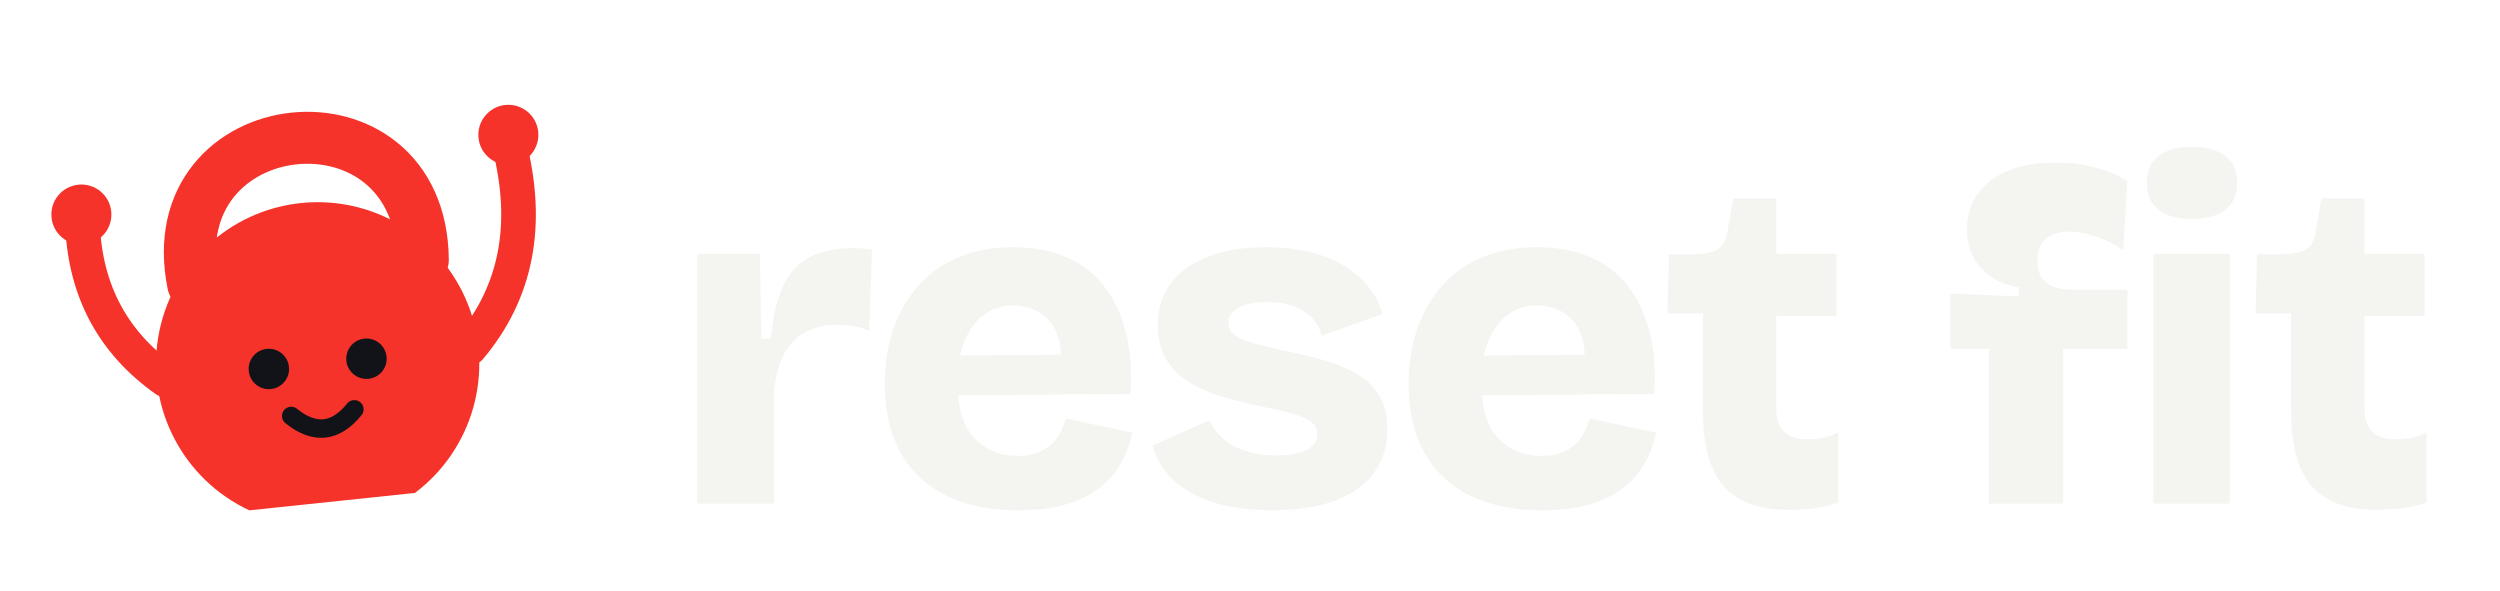
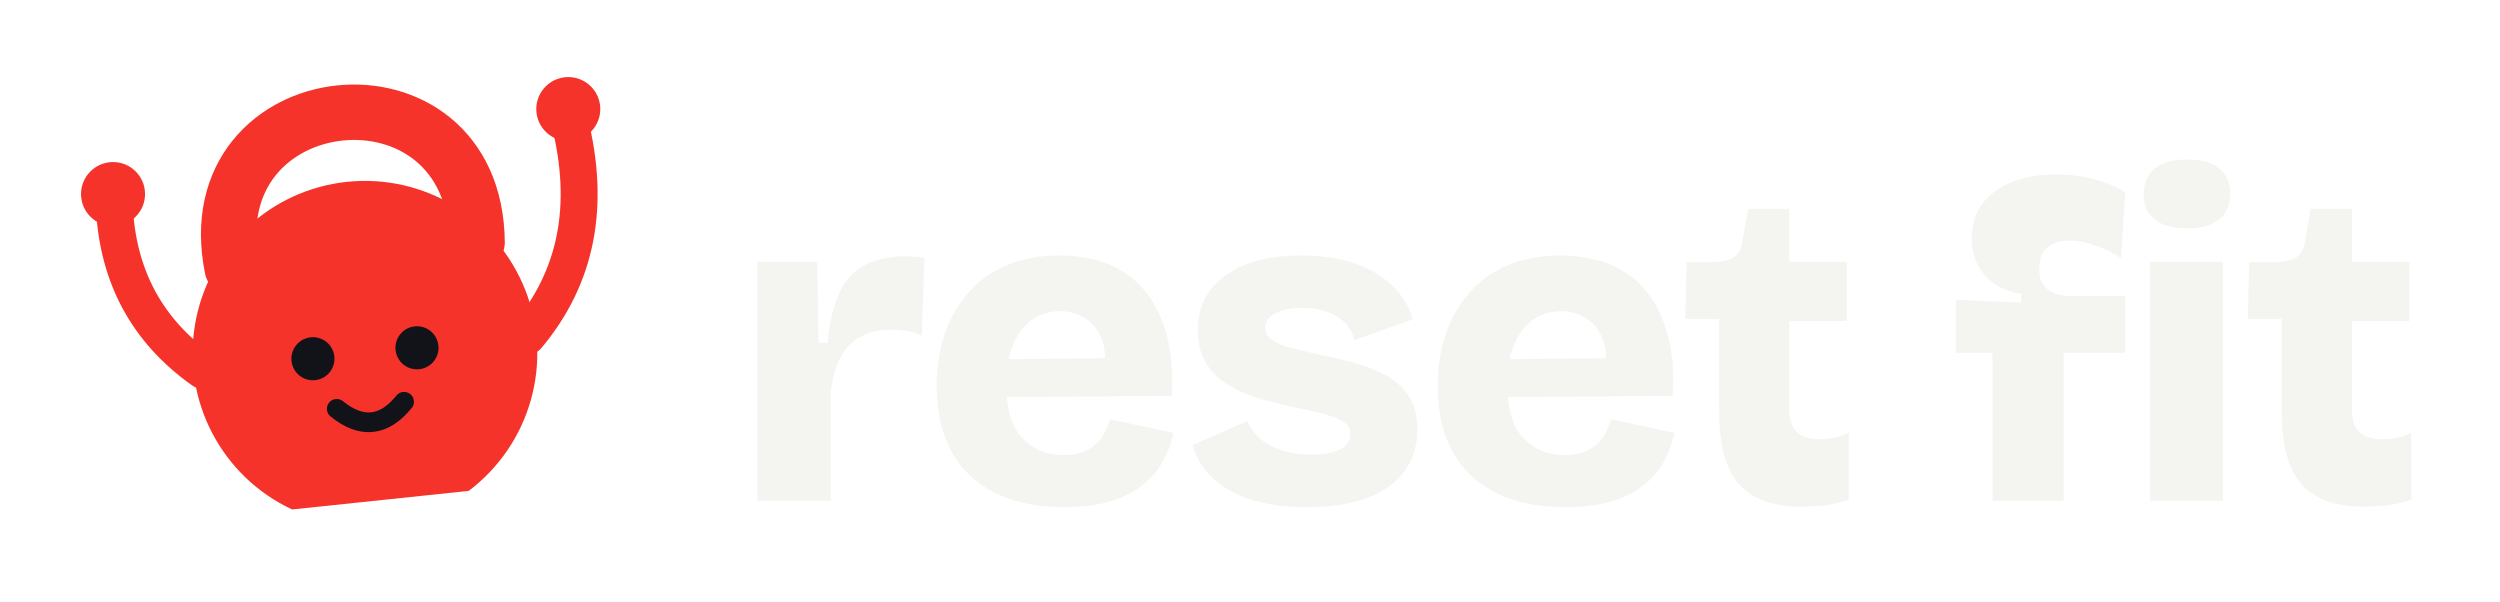
- <svg xmlns="http://www.w3.org/2000/svg" viewBox="0 0 528.32 124.79" role="img" aria-label="Reset Fit">
-   <g transform="translate(12.23 12.23) scale(1.22) translate(-5 -7)">
+ <svg xmlns="http://www.w3.org/2000/svg" viewBox="0 0 552.38 132.94" role="img" aria-label="Reset Fit">
+   <g transform="translate(16.31 16.31) scale(1.36) translate(-2.7 -14.6)">
    <g transform="rotate(-6 50 60)">
      <path d="M30 44C27 13 73 13 70 44" fill="none" stroke="#f5332a" stroke-width="9" stroke-linecap="round" />
      <path d="M35.58 84A28 28 0 1 1 64.42 84Z" fill="#f5332a" />
      <path d="M23.5 60Q11 49 12 32M76.5 60Q90 47 87 26" fill="none" stroke="#f5332a" stroke-width="6" stroke-linecap="round" stroke-linejoin="round" />
      <circle cx="12" cy="30" r="5.2" fill="#f5332a" />
      <circle cx="87" cy="24" r="5.2" fill="#f5332a" />
      <circle cx="41.5" cy="60" r="3.5" fill="#121318" />
      <circle cx="58.5" cy="60" r="3.5" fill="#121318" />
      <path d="M44.5 68.5Q50 74 55.5 68.5" fill="none" stroke="#121318" stroke-width="3.2" stroke-linecap="round" stroke-linejoin="round" />
    </g>
  </g>
-   <path fill="#f4f4f1" transform="translate(141.18 106.44)" d="M6.2 0L6.2 -52.8L19.4 -52.8L19.7 -34.9L21.7 -34.9Q22.4 -41.9 24.35 -46.05Q26.3 -50.2 29.95 -52.1Q33.6 -54 39 -54Q39.8 -54 40.8 -53.95Q41.8 -53.9 43.1 -53.7L42.5 -36.5Q40.9 -37.3 39.05 -37.55Q37.2 -37.8 35.8 -37.8Q31.9 -37.8 29.05 -36.3Q26.2 -34.8 24.55 -31.7Q22.9 -28.6 22.4 -23.9L22.4 0ZM73.9 1.4Q67.3 1.4 62.1 -0.35Q56.9 -2.1 53.25 -5.5Q49.6 -8.9 47.7 -13.9Q45.8 -18.9 45.8 -25.4Q45.8 -31.7 47.65 -37Q49.5 -42.3 52.95 -46.15Q56.4 -50 61.45 -52.1Q66.5 -54.2 72.8 -54.2Q79.2 -54.2 84.05 -52.15Q88.9 -50.1 92.05 -46.1Q95.2 -42.1 96.7 -36.35Q98.2 -30.6 97.7 -23.2L61.3 -22.9Q61.8 -16.8 64.8 -13.8Q68.3 -10.1 73.8 -10.1Q76.5 -10.1 78.3 -10.85Q80.1 -11.6 81.25 -12.75Q82.4 -13.9 83.05 -15.3Q83.7 -16.7 84.1 -18L98.1 -15Q97.3 -11.3 95.55 -8.3Q93.8 -5.3 90.85 -3.1Q87.9 -0.9 83.75 0.25Q79.6 1.4 73.9 1.4ZM61.7 -31.3L83 -31.5Q83 -34 82.2 -35.9Q80.9 -39 78.4 -40.45Q75.9 -41.9 73 -41.9Q69.5 -41.9 66.85 -40Q64.2 -38.1 62.7 -34.5Q62.1 -33.1 61.7 -31.3ZM127.6 1.4Q122.3 1.4 118 0.45Q113.7 -0.5 110.5 -2.3Q107.3 -4.1 105.25 -6.65Q103.2 -9.2 102.4 -12.3L114.4 -17.6Q115.1 -15.9 116.85 -14.15Q118.6 -12.4 121.55 -11.3Q124.5 -10.2 128.7 -10.2Q132.7 -10.2 134.95 -11.35Q137.2 -12.5 137.2 -14.7Q137.2 -16.3 135.95 -17.25Q134.7 -18.2 132.2 -18.95Q129.7 -19.7 126 -20.4Q122.2 -21.2 118.3 -22.25Q114.4 -23.3 111 -25.15Q107.6 -27 105.55 -30.05Q103.5 -33.1 103.5 -37.8Q103.5 -42.7 106.1 -46.35Q108.7 -50 113.85 -52.1Q119 -54.2 126.4 -54.2Q133 -54.2 138 -52.5Q143 -50.8 146.35 -47.65Q149.7 -44.5 151 -40.1L138.1 -35.5Q137.6 -37.7 136.05 -39.3Q134.5 -40.9 132.15 -41.75Q129.8 -42.6 126.6 -42.6Q122.7 -42.6 120.55 -41.4Q118.4 -40.2 118.4 -38.2Q118.4 -36.6 119.85 -35.55Q121.3 -34.5 124 -33.8Q126.7 -33.1 130.4 -32.3Q134.3 -31.5 138.15 -30.45Q142 -29.4 145.15 -27.65Q148.3 -25.9 150.15 -23.05Q152 -20.2 152 -15.7Q152 -10.4 149.2 -6.55Q146.4 -2.7 140.95 -0.65Q135.5 1.4 127.6 1.4ZM184.6 1.4Q178 1.4 172.8 -0.35Q167.6 -2.1 163.95 -5.5Q160.3 -8.9 158.4 -13.9Q156.5 -18.9 156.5 -25.4Q156.5 -31.7 158.35 -37Q160.2 -42.3 163.65 -46.15Q167.1 -50 172.15 -52.1Q177.2 -54.2 183.5 -54.2Q189.9 -54.2 194.75 -52.15Q199.6 -50.1 202.75 -46.1Q205.9 -42.1 207.4 -36.35Q208.9 -30.6 208.4 -23.2L172 -22.9Q172.5 -16.8 175.5 -13.8Q179 -10.1 184.5 -10.1Q187.2 -10.1 189 -10.85Q190.8 -11.6 191.95 -12.75Q193.1 -13.9 193.75 -15.3Q194.4 -16.7 194.8 -18L208.8 -15Q208 -11.3 206.25 -8.3Q204.5 -5.3 201.55 -3.1Q198.6 -0.9 194.45 0.25Q190.3 1.4 184.6 1.4ZM172.4 -31.3L193.7 -31.5Q193.7 -34 192.9 -35.9Q191.6 -39 189.1 -40.45Q186.6 -41.9 183.7 -41.9Q180.2 -41.9 177.55 -40Q174.9 -38.1 173.4 -34.5Q172.8 -33.1 172.4 -31.3ZM236.8 1.3Q227.5 1.3 223.1 -3.65Q218.7 -8.6 218.7 -19.5L218.7 -40.2L211.2 -40.2L211.5 -52.7L216.9 -52.7Q220.1 -52.8 221.75 -53.7Q223.4 -54.6 223.8 -57.1L225.1 -64.5L234.2 -64.5L234.2 -52.8L246.9 -52.8L246.9 -39.7L234.2 -39.7L234.2 -20.2Q234.2 -16.8 235.85 -15.2Q237.5 -13.6 240.9 -13.6Q242.8 -13.6 244.5 -14Q246.2 -14.4 247.3 -15.1L247.3 -0.2Q244.1 0.8 241.45 1.05Q238.8 1.3 236.8 1.3ZM279.1 0L279.1 -32.7L271 -32.7L271 -44.4L285.4 -43.8L285.4 -45.7Q281.6 -46.4 279.15 -48.25Q276.7 -50.1 275.6 -52.6Q274.5 -55.1 274.5 -58Q274.5 -62.4 276.8 -65.55Q279.1 -68.7 283.3 -70.4Q287.5 -72.1 293.1 -72.1Q298 -72.1 302 -70.95Q306 -69.8 308.4 -68.1L307.5 -53.6Q305 -55.3 301.85 -56.4Q298.7 -57.5 296 -57.5Q293.2 -57.5 291.3 -56.05Q289.4 -54.6 289.4 -51.3Q289.4 -48.7 290.55 -47.4Q291.7 -46.1 293.4 -45.65Q295.1 -45.2 296.8 -45.2L308.4 -45.2L308.4 -32.7L294.8 -32.7L294.8 0ZM313.9 0L313.9 -52.8L330 -52.8L330 0ZM322 -60.2Q317.4 -60.2 314.95 -62.15Q312.5 -64.1 312.5 -67.7Q312.5 -71.5 314.95 -73.45Q317.4 -75.4 322 -75.4Q326.7 -75.4 329.15 -73.45Q331.6 -71.5 331.6 -67.8Q331.6 -64.1 329.15 -62.15Q326.7 -60.2 322 -60.2ZM361.1 1.3Q351.8 1.3 347.4 -3.65Q343 -8.6 343 -19.5L343 -40.2L335.5 -40.2L335.8 -52.7L341.2 -52.7Q344.4 -52.8 346.05 -53.7Q347.7 -54.6 348.1 -57.1L349.4 -64.5L358.5 -64.5L358.5 -52.8L371.2 -52.8L371.2 -39.7L358.5 -39.7L358.5 -20.2Q358.5 -16.8 360.15 -15.2Q361.8 -13.6 365.2 -13.6Q367.1 -13.6 368.8 -14Q370.5 -14.4 371.6 -15.1L371.6 -0.2Q368.4 0.8 365.75 1.05Q363.1 1.3 361.1 1.3Z" />
+   <path fill="#f4f4f1" transform="translate(161.16 110.65)" d="M6.2 0L6.2 -52.8L19.4 -52.8L19.7 -34.9L21.7 -34.9Q22.4 -41.9 24.35 -46.05Q26.3 -50.2 29.95 -52.1Q33.6 -54 39 -54Q39.8 -54 40.8 -53.95Q41.8 -53.9 43.1 -53.7L42.5 -36.5Q40.9 -37.3 39.05 -37.55Q37.2 -37.8 35.8 -37.8Q31.9 -37.8 29.05 -36.3Q26.2 -34.8 24.55 -31.7Q22.9 -28.6 22.4 -23.9L22.4 0ZM73.9 1.4Q67.3 1.4 62.1 -0.35Q56.9 -2.1 53.25 -5.5Q49.6 -8.9 47.7 -13.9Q45.8 -18.9 45.8 -25.4Q45.8 -31.7 47.65 -37Q49.5 -42.3 52.95 -46.15Q56.4 -50 61.45 -52.1Q66.5 -54.2 72.8 -54.2Q79.2 -54.2 84.05 -52.15Q88.9 -50.1 92.05 -46.1Q95.2 -42.1 96.7 -36.35Q98.2 -30.6 97.7 -23.2L61.3 -22.9Q61.8 -16.8 64.8 -13.8Q68.3 -10.1 73.8 -10.1Q76.5 -10.1 78.3 -10.85Q80.1 -11.6 81.25 -12.75Q82.4 -13.9 83.05 -15.3Q83.7 -16.7 84.1 -18L98.1 -15Q97.3 -11.3 95.55 -8.3Q93.8 -5.3 90.85 -3.1Q87.9 -0.9 83.75 0.25Q79.6 1.4 73.9 1.4ZM61.7 -31.3L83 -31.5Q83 -34 82.2 -35.9Q80.9 -39 78.4 -40.45Q75.9 -41.9 73 -41.9Q69.5 -41.9 66.85 -40Q64.2 -38.1 62.7 -34.5Q62.1 -33.1 61.7 -31.3ZM127.6 1.4Q122.3 1.4 118 0.45Q113.7 -0.5 110.5 -2.3Q107.3 -4.1 105.25 -6.65Q103.2 -9.2 102.4 -12.3L114.4 -17.6Q115.1 -15.9 116.85 -14.15Q118.6 -12.4 121.55 -11.3Q124.5 -10.2 128.7 -10.2Q132.7 -10.2 134.95 -11.35Q137.2 -12.5 137.2 -14.7Q137.2 -16.3 135.95 -17.25Q134.7 -18.2 132.2 -18.95Q129.7 -19.7 126 -20.4Q122.2 -21.2 118.3 -22.25Q114.4 -23.3 111 -25.15Q107.6 -27 105.55 -30.05Q103.5 -33.1 103.5 -37.8Q103.5 -42.7 106.1 -46.35Q108.7 -50 113.85 -52.1Q119 -54.2 126.4 -54.2Q133 -54.2 138 -52.5Q143 -50.8 146.35 -47.65Q149.7 -44.5 151 -40.1L138.1 -35.5Q137.6 -37.7 136.05 -39.3Q134.5 -40.9 132.15 -41.75Q129.8 -42.6 126.6 -42.6Q122.7 -42.6 120.55 -41.4Q118.4 -40.2 118.4 -38.2Q118.4 -36.6 119.85 -35.55Q121.3 -34.5 124 -33.8Q126.7 -33.1 130.4 -32.3Q134.3 -31.5 138.15 -30.45Q142 -29.4 145.15 -27.65Q148.3 -25.9 150.15 -23.05Q152 -20.2 152 -15.7Q152 -10.4 149.2 -6.55Q146.4 -2.7 140.95 -0.65Q135.5 1.4 127.6 1.4ZM184.6 1.4Q178 1.4 172.8 -0.35Q167.6 -2.1 163.95 -5.5Q160.3 -8.9 158.4 -13.9Q156.5 -18.9 156.5 -25.4Q156.5 -31.7 158.35 -37Q160.2 -42.3 163.65 -46.15Q167.1 -50 172.15 -52.1Q177.2 -54.2 183.5 -54.2Q189.9 -54.2 194.75 -52.15Q199.6 -50.1 202.75 -46.1Q205.9 -42.1 207.4 -36.35Q208.9 -30.6 208.4 -23.2L172 -22.9Q172.5 -16.8 175.5 -13.8Q179 -10.1 184.5 -10.1Q187.2 -10.1 189 -10.85Q190.8 -11.6 191.95 -12.75Q193.1 -13.9 193.75 -15.3Q194.4 -16.7 194.8 -18L208.8 -15Q208 -11.3 206.25 -8.3Q204.5 -5.3 201.55 -3.1Q198.6 -0.9 194.45 0.25Q190.3 1.4 184.6 1.4ZM172.4 -31.3L193.7 -31.5Q193.7 -34 192.9 -35.9Q191.6 -39 189.1 -40.45Q186.6 -41.9 183.7 -41.9Q180.2 -41.9 177.55 -40Q174.9 -38.1 173.4 -34.5Q172.8 -33.1 172.4 -31.3ZM236.8 1.3Q227.5 1.3 223.1 -3.65Q218.7 -8.6 218.7 -19.5L218.7 -40.2L211.2 -40.2L211.5 -52.7L216.9 -52.7Q220.1 -52.8 221.75 -53.7Q223.4 -54.6 223.8 -57.1L225.1 -64.5L234.2 -64.5L234.2 -52.8L246.9 -52.8L246.9 -39.7L234.2 -39.7L234.2 -20.2Q234.2 -16.8 235.85 -15.2Q237.5 -13.6 240.9 -13.6Q242.8 -13.6 244.5 -14Q246.2 -14.4 247.3 -15.1L247.3 -0.2Q244.1 0.8 241.45 1.05Q238.8 1.3 236.8 1.3ZM279.1 0L279.1 -32.7L271 -32.7L271 -44.4L285.4 -43.8L285.4 -45.7Q281.6 -46.4 279.15 -48.25Q276.7 -50.1 275.6 -52.6Q274.5 -55.1 274.5 -58Q274.5 -62.4 276.8 -65.55Q279.1 -68.7 283.3 -70.4Q287.5 -72.1 293.1 -72.1Q298 -72.1 302 -70.95Q306 -69.8 308.4 -68.1L307.5 -53.6Q305 -55.3 301.85 -56.4Q298.7 -57.5 296 -57.5Q293.2 -57.5 291.3 -56.05Q289.4 -54.6 289.4 -51.3Q289.4 -48.7 290.55 -47.4Q291.7 -46.1 293.4 -45.65Q295.1 -45.2 296.8 -45.2L308.4 -45.2L308.4 -32.7L294.8 -32.7L294.8 0ZM313.9 0L313.9 -52.8L330 -52.8L330 0ZM322 -60.2Q317.4 -60.2 314.95 -62.15Q312.5 -64.1 312.5 -67.7Q312.5 -71.5 314.95 -73.45Q317.4 -75.4 322 -75.4Q326.7 -75.4 329.15 -73.45Q331.6 -71.5 331.6 -67.8Q331.6 -64.1 329.15 -62.15Q326.7 -60.2 322 -60.2ZM361.1 1.3Q351.8 1.3 347.4 -3.65Q343 -8.6 343 -19.5L343 -40.2L335.5 -40.2L335.8 -52.7L341.2 -52.7Q344.4 -52.8 346.05 -53.7Q347.7 -54.6 348.1 -57.1L349.4 -64.5L358.5 -64.5L358.5 -52.8L371.2 -52.8L371.2 -39.7L358.5 -39.7L358.5 -20.2Q358.5 -16.8 360.15 -15.2Q361.8 -13.6 365.2 -13.6Q367.1 -13.6 368.8 -14Q370.5 -14.4 371.6 -15.1L371.6 -0.2Q368.4 0.8 365.75 1.05Q363.1 1.3 361.1 1.3Z" />
</svg>
